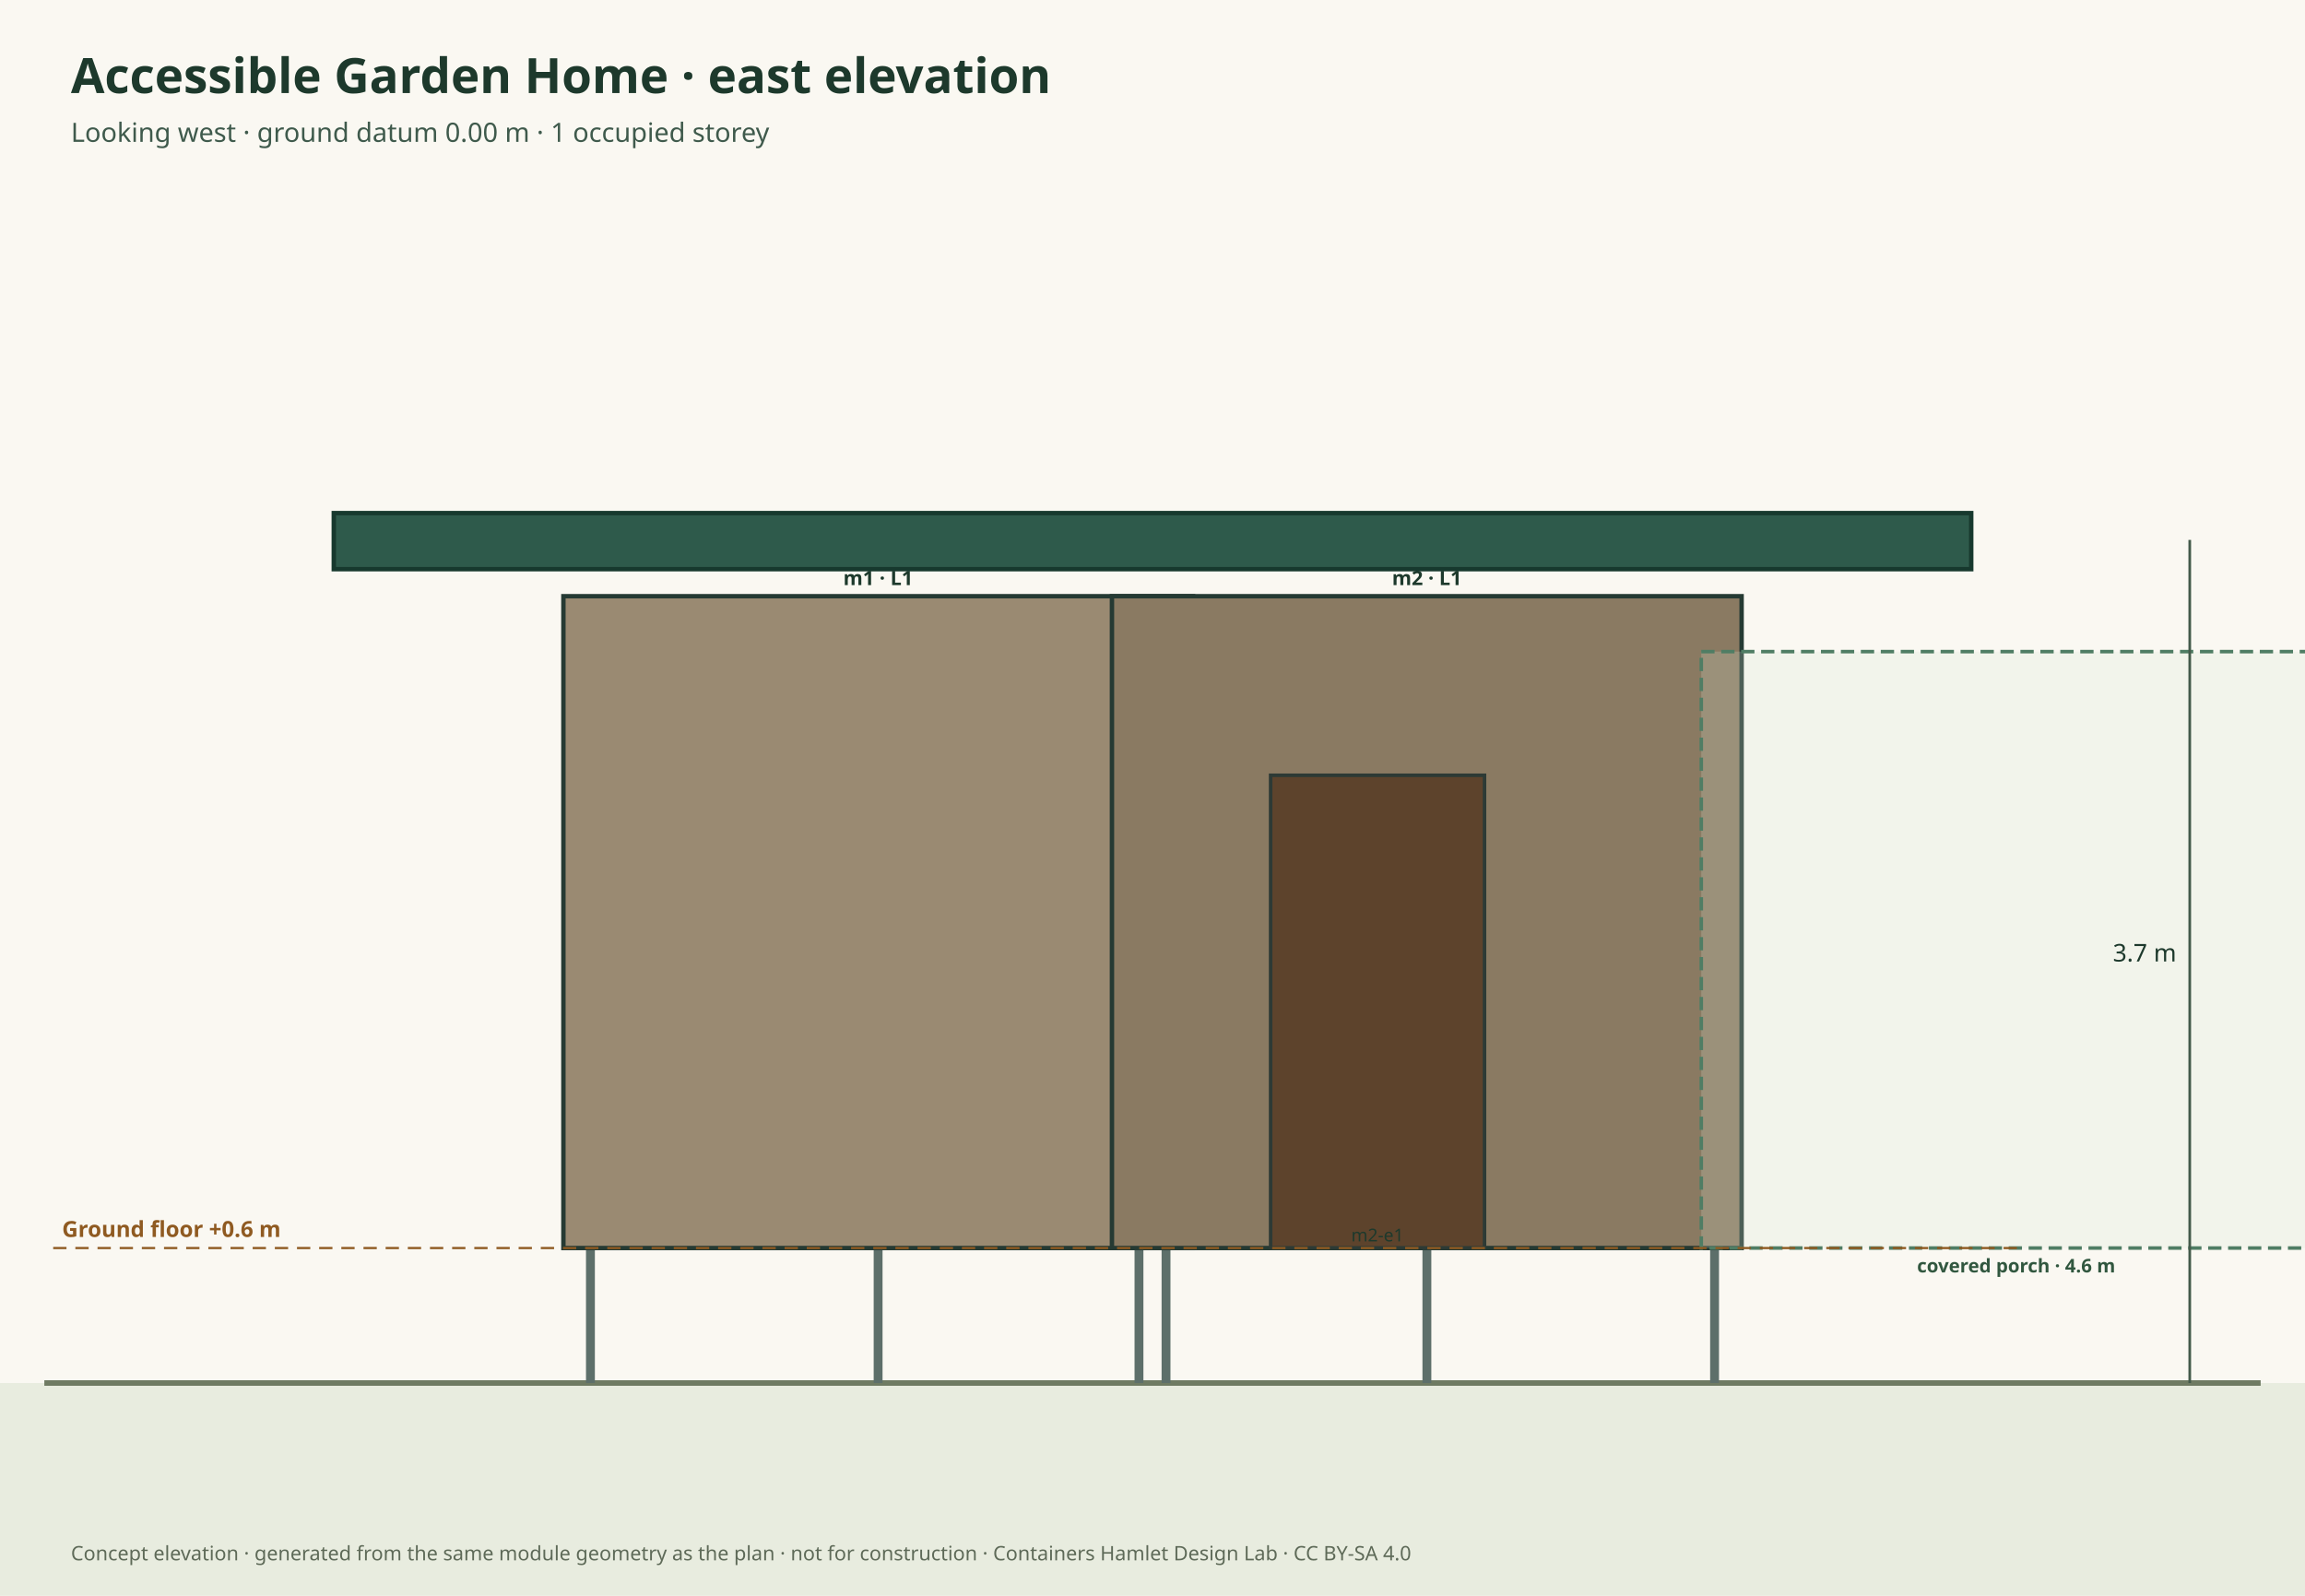
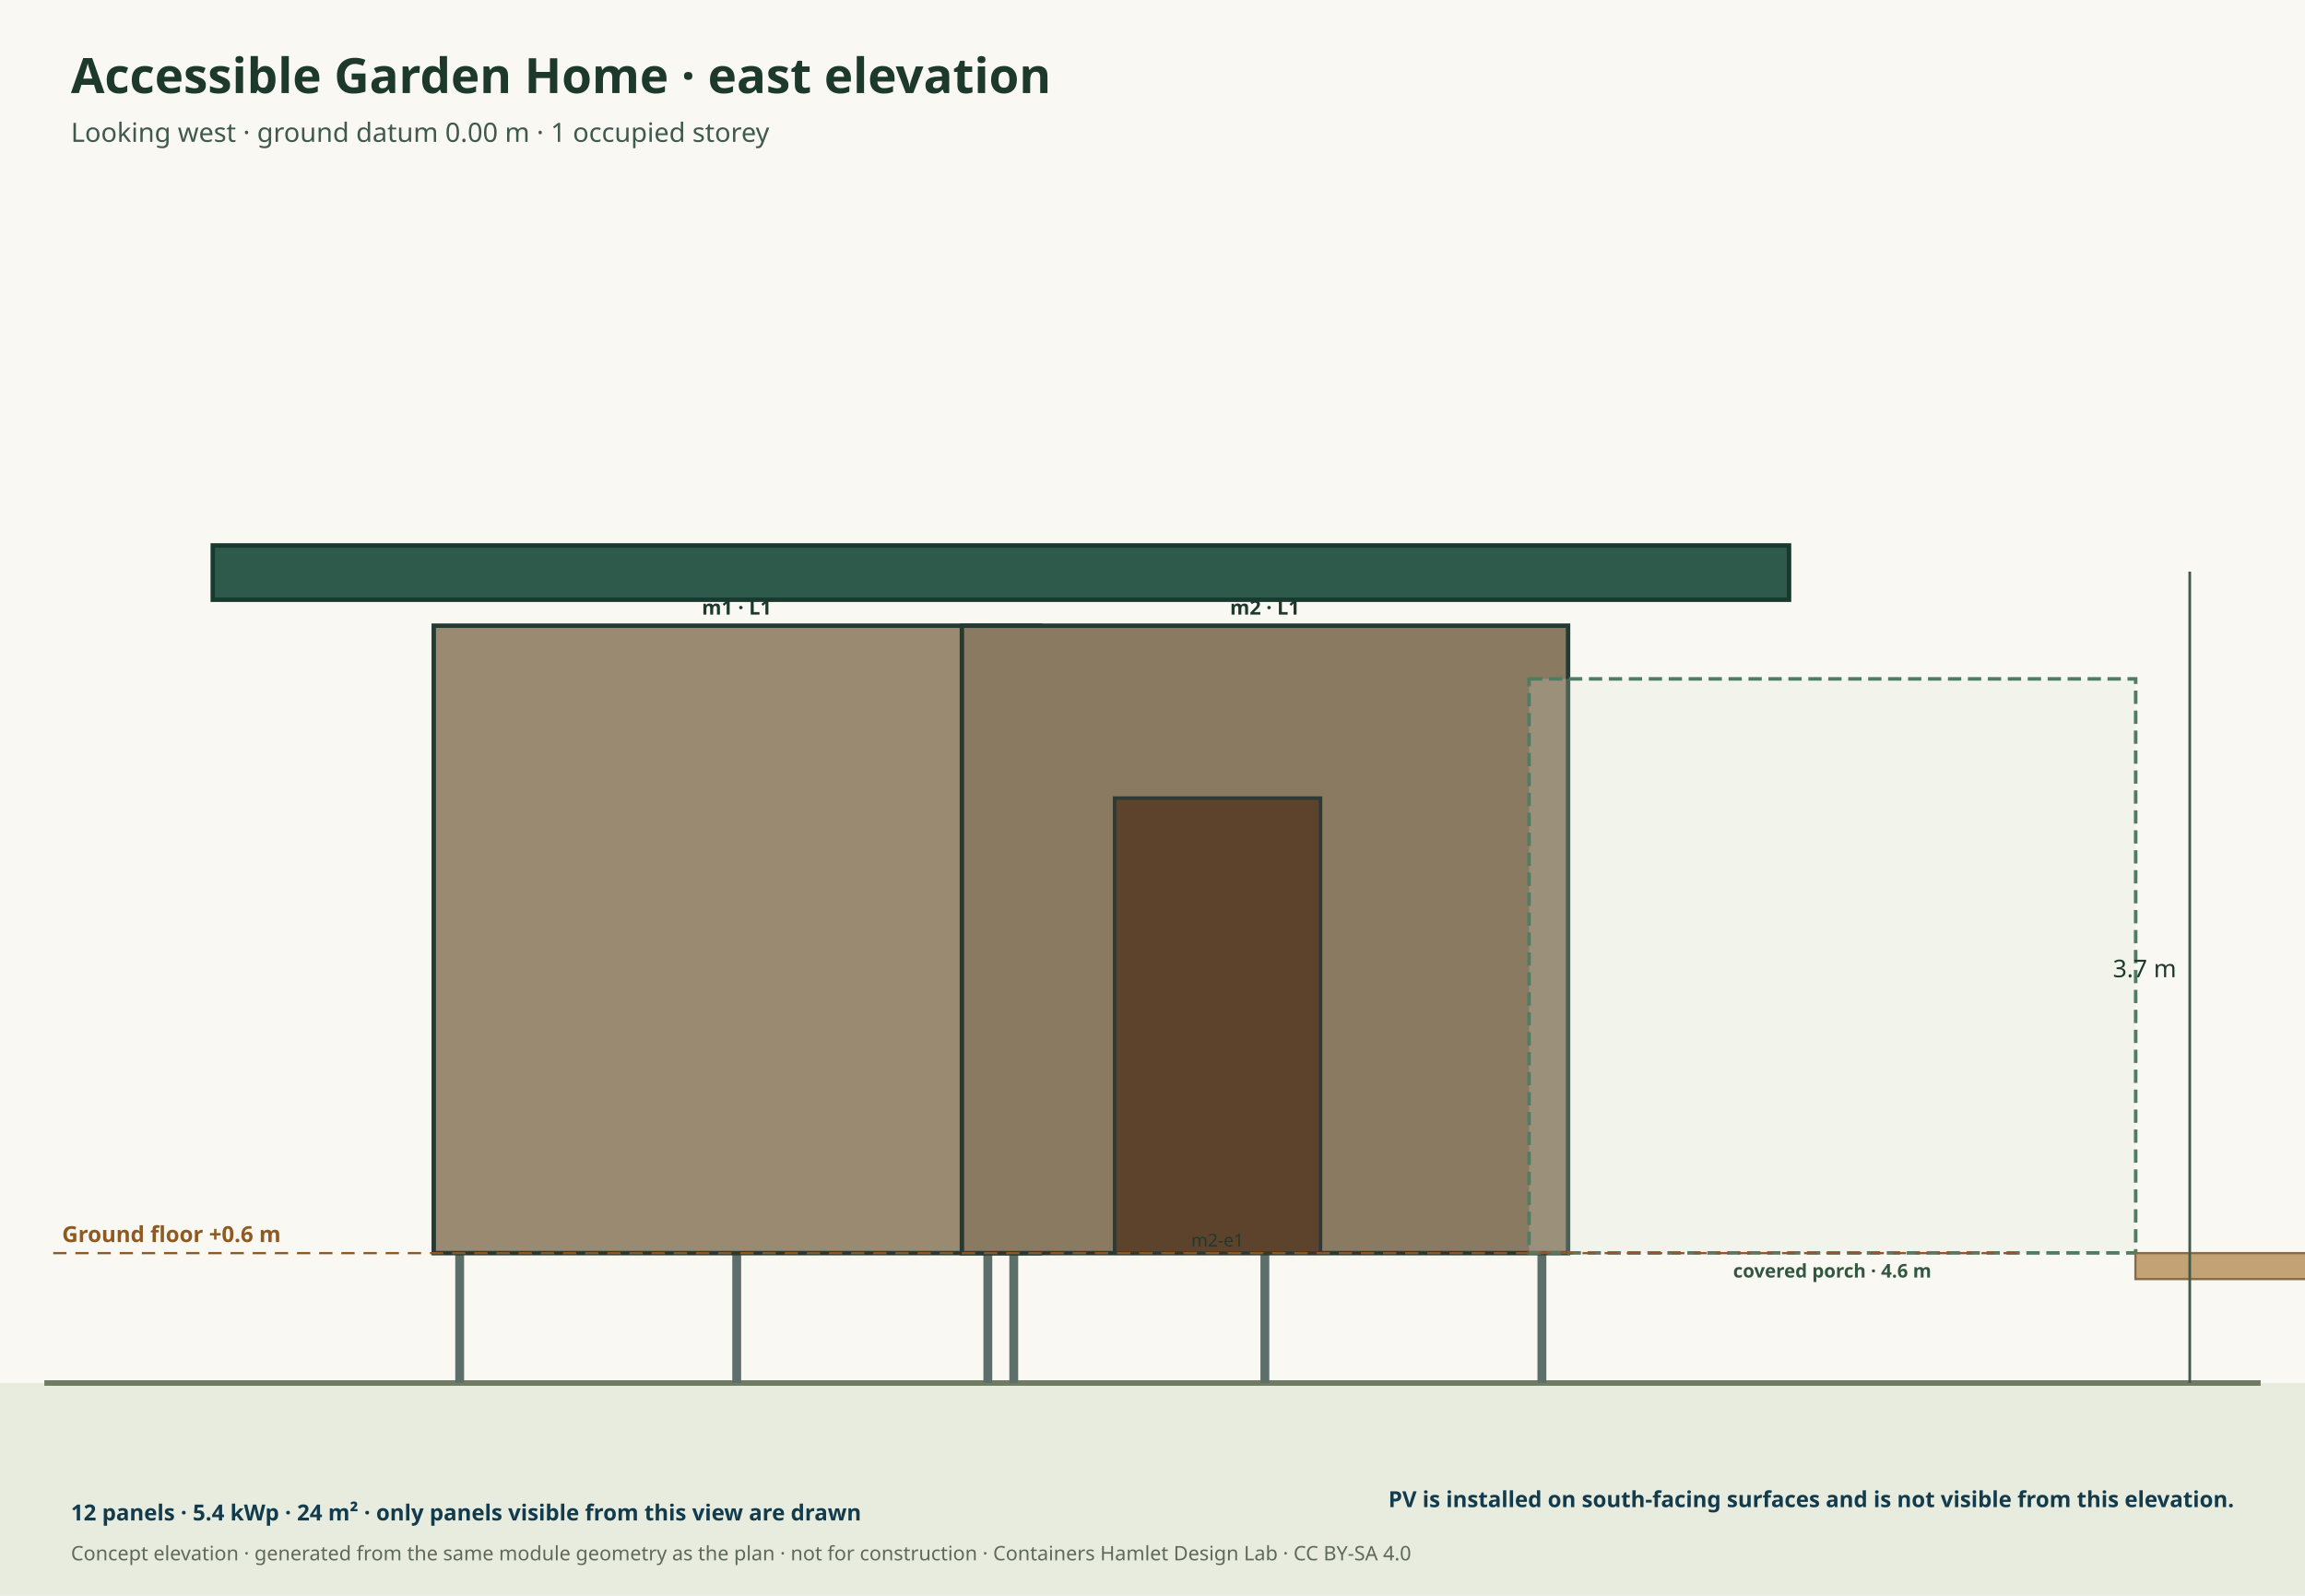
<svg xmlns="http://www.w3.org/2000/svg" viewBox="0 0 1040 720" role="img" aria-labelledby="concept-hamlet-accessible-garden-home-elevation-east-t concept-hamlet-accessible-garden-home-elevation-east-d">
  <rect width="1040" height="720" fill="#faf8f2" />
  <text x="32" y="42" font-family="system-ui, sans-serif" font-size="22" font-weight="800" fill="#1d392c">Accessible Garden Home · east elevation</text>
  <text x="32" y="64" font-family="system-ui, sans-serif" font-size="12" fill="#3f5a4c">Looking west · ground datum 0.00 m · 1 occupied storey</text>
  <rect x="0" y="624" width="1040" height="96" fill="#e8ecdf" />
  <line x1="20" y1="624" x2="1020" y2="624" stroke="#6f7b63" stroke-width="2.5" />
-   <line x1="266.4" y1="624" x2="266.4" y2="563.1" stroke="#5d6f6a" stroke-width="4" />
-   <line x1="396.2" y1="624" x2="396.2" y2="563.1" stroke="#5d6f6a" stroke-width="4" />
-   <line x1="526.1" y1="624" x2="526.1" y2="563.1" stroke="#5d6f6a" stroke-width="4" />
-   <line x1="513.9" y1="624" x2="513.9" y2="563.1" stroke="#5d6f6a" stroke-width="4" />
-   <line x1="643.8" y1="624" x2="643.8" y2="563.1" stroke="#5d6f6a" stroke-width="4" />
-   <line x1="773.6" y1="624" x2="773.6" y2="563.1" stroke="#5d6f6a" stroke-width="4" />
-   <rect x="254.2" y="269" width="284.1" height="294.1" fill="#9a8a72" stroke="#253a33" stroke-width="2" />
-   <text x="396.2" y="264" text-anchor="middle" font-family="system-ui, sans-serif" font-size="9" font-weight="800" fill="#1d392c" stroke="#faf8f2" stroke-width="2.2" paint-order="stroke">m1 · L1</text>
-   <rect x="501.7" y="269" width="284.1" height="294.1" fill="#8a7a62" stroke="#253a33" stroke-width="2" />
-   <text x="643.8" y="264" text-anchor="middle" font-family="system-ui, sans-serif" font-size="9" font-weight="800" fill="#1d392c" stroke="#faf8f2" stroke-width="2.2" paint-order="stroke">m2 · L1</text>
-   <rect x="573.3" y="349.8" width="96.5" height="213.2" fill="#5d432c" stroke="#2d3a35" stroke-width="1.6" />
-   <text x="621.5" y="560.1" text-anchor="middle" font-family="system-ui, sans-serif" font-size="8" fill="#1d392c">m2-e1</text>
-   <rect x="767.6" y="294" width="284.3" height="269.1" fill="#d8e6d3" fill-opacity="0.22" stroke="#4f7d64" stroke-width="1.6" stroke-dasharray="6 3" />
-   <text x="909.7" y="574.1" text-anchor="middle" font-family="system-ui, sans-serif" font-size="8.5" font-weight="700" fill="#31573f" stroke="#faf8f2" stroke-width="2" paint-order="stroke">covered porch · 4.6 m</text>
-   <rect x="1051.9" y="563.1" width="121.8" height="12.2" fill="#c3a276" stroke="#8a6a44" stroke-width="1" />
-   <path d="M150.6 231.5L889.4 231.5L889.4 256.8L150.6 256.8Z" fill="#245244" fill-opacity="0.95" stroke="#17392e" stroke-width="2" />
-   <line x1="24" y1="563.1" x2="910" y2="563.1" stroke="#8f5a21" stroke-width="1" stroke-dasharray="6 4" />
-   <text x="28" y="558.1" font-family="system-ui, sans-serif" font-size="10" font-weight="700" fill="#8f5a21">Ground floor +0.6 m</text>
-   <line x1="988" y1="624" x2="988" y2="243.6" stroke="#435a4a" stroke-width="1.2" />
-   <text x="982" y="433.8" text-anchor="end" font-family="system-ui, sans-serif" font-size="11" fill="#1d392c">3.7 m</text>
+   <line x1="207.4" y1="624" x2="207.4" y2="565.4" stroke="#5d6f6a" stroke-width="4" />
+   <line x1="332.4" y1="624" x2="332.4" y2="565.4" stroke="#5d6f6a" stroke-width="4" />
+   <line x1="457.4" y1="624" x2="457.4" y2="565.4" stroke="#5d6f6a" stroke-width="4" />
+   <line x1="445.7" y1="624" x2="445.7" y2="565.4" stroke="#5d6f6a" stroke-width="4" />
+   <line x1="570.7" y1="624" x2="570.7" y2="565.4" stroke="#5d6f6a" stroke-width="4" />
+   <line x1="695.7" y1="624" x2="695.7" y2="565.4" stroke="#5d6f6a" stroke-width="4" />
+   <rect x="195.7" y="282.3" width="273.5" height="283.1" fill="#9a8a72" stroke="#253a33" stroke-width="2" />
+   <text x="332.4" y="277.3" text-anchor="middle" font-family="system-ui, sans-serif" font-size="9" font-weight="800" fill="#1d392c" stroke="#faf8f2" stroke-width="2.2" paint-order="stroke">m1 · L1</text>
+   <rect x="434" y="282.3" width="273.5" height="283.1" fill="#8a7a62" stroke="#253a33" stroke-width="2" />
+   <text x="570.7" y="277.3" text-anchor="middle" font-family="system-ui, sans-serif" font-size="9" font-weight="800" fill="#1d392c" stroke="#faf8f2" stroke-width="2.2" paint-order="stroke">m2 · L1</text>
+   <rect x="502.9" y="360.1" width="92.9" height="205.3" fill="#5d432c" stroke="#2d3a35" stroke-width="1.6" />
+   <text x="549.3" y="562.4" text-anchor="middle" font-family="system-ui, sans-serif" font-size="8" fill="#1d392c">m2-e1</text>
+   <rect x="689.9" y="306.3" width="273.7" height="259" fill="#d8e6d3" fill-opacity="0.22" stroke="#4f7d64" stroke-width="1.6" stroke-dasharray="6 3" />
+   <text x="826.7" y="576.4" text-anchor="middle" font-family="system-ui, sans-serif" font-size="8.5" font-weight="700" fill="#31573f" stroke="#faf8f2" stroke-width="2" paint-order="stroke">covered porch · 4.6 m</text>
+   <rect x="963.5" y="565.4" width="117.3" height="11.7" fill="#c3a276" stroke="#8a6a44" stroke-width="1" />
+   <path d="M96 246.1L807.2 246.1L807.2 270.6L96 270.6Z" fill="#245244" fill-opacity="0.95" stroke="#17392e" stroke-width="2" />
+   <line x1="24" y1="565.4" x2="910" y2="565.4" stroke="#8f5a21" stroke-width="1" stroke-dasharray="6 4" />
+   <text x="28" y="560.4" font-family="system-ui, sans-serif" font-size="10" font-weight="700" fill="#8f5a21">Ground floor +0.6 m</text>
+   <line x1="988" y1="624" x2="988" y2="257.9" stroke="#435a4a" stroke-width="1.2" />
+   <text x="982" y="440.9" text-anchor="end" font-family="system-ui, sans-serif" font-size="11" fill="#1d392c">3.7 m</text>
+   <text x="1008" y="680" text-anchor="end" font-family="system-ui, sans-serif" font-size="10" font-weight="700" fill="#123b4d">PV is installed on south-facing surfaces and is not visible from this elevation.</text>
+   <text x="32" y="686" font-family="system-ui, sans-serif" font-size="10" font-weight="700" fill="#123b4d">12 panels · 5.4 kWp · 24 m² · only panels visible from this view are drawn</text>
  <text x="32" y="704" font-family="system-ui, sans-serif" font-size="9" fill="#5e6a58">Concept elevation · generated from the same module geometry as the plan · not for construction · Containers Hamlet Design Lab · CC BY-SA 4.0</text>
</svg>
